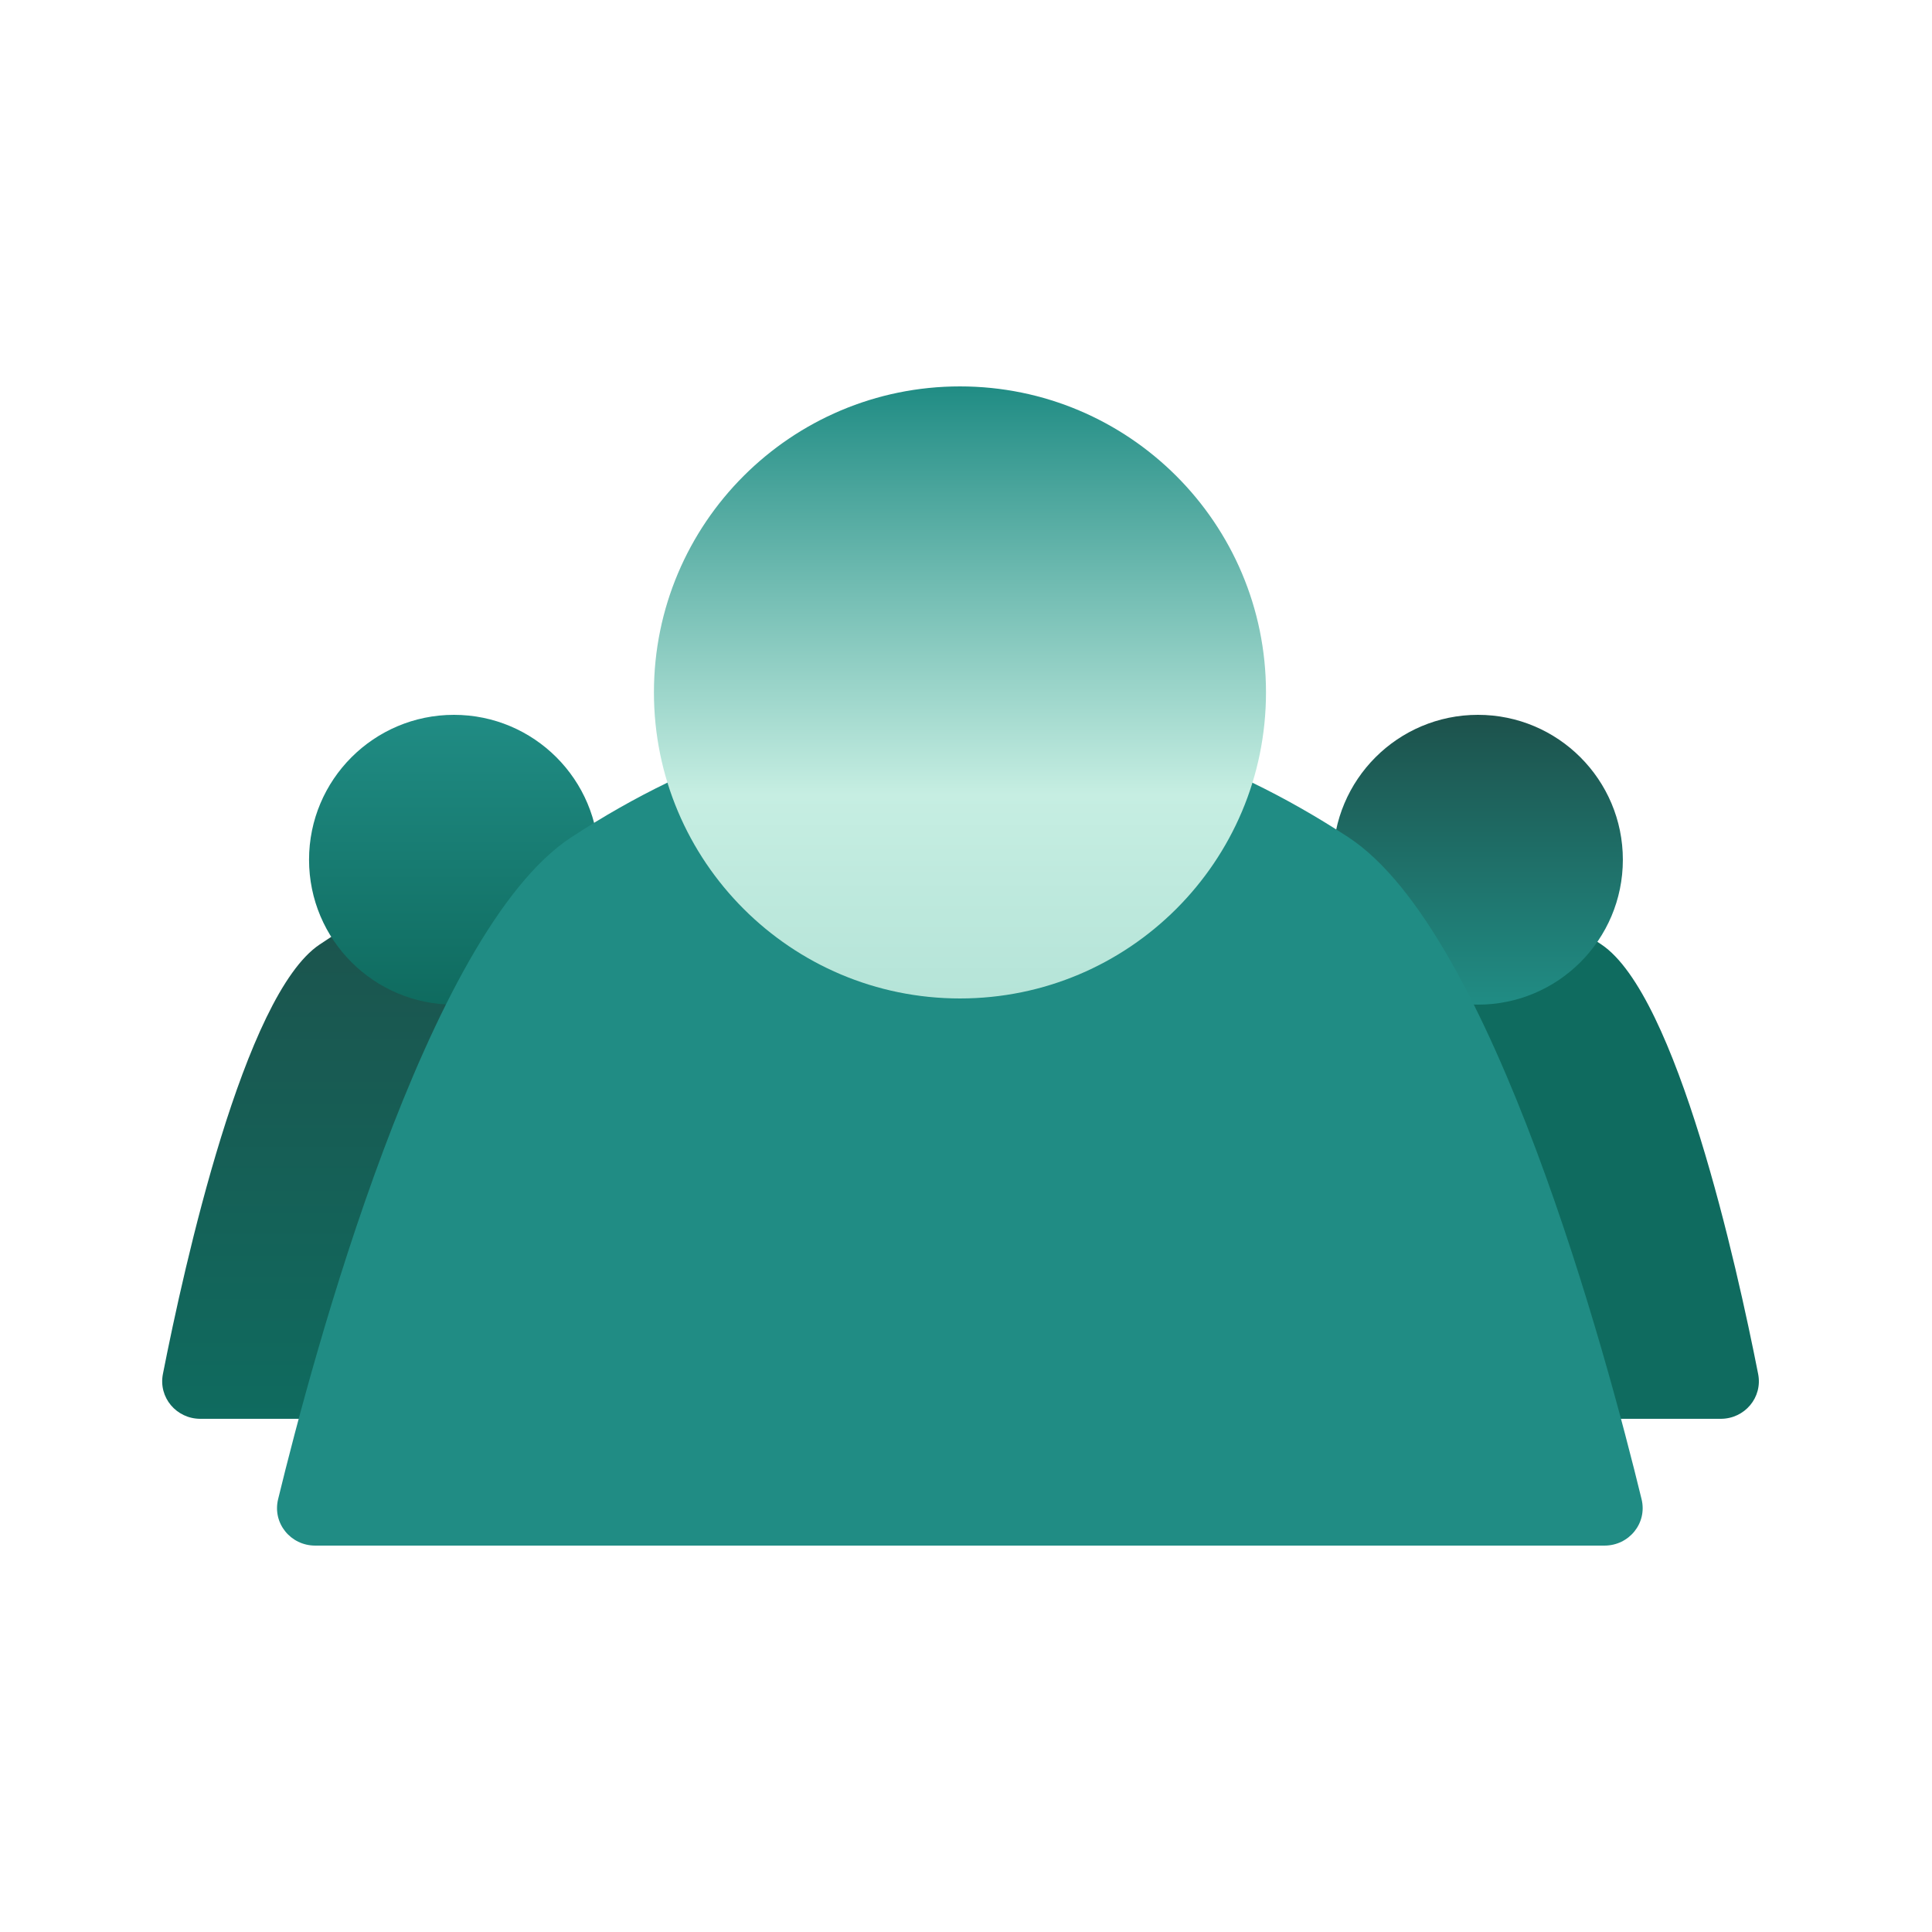
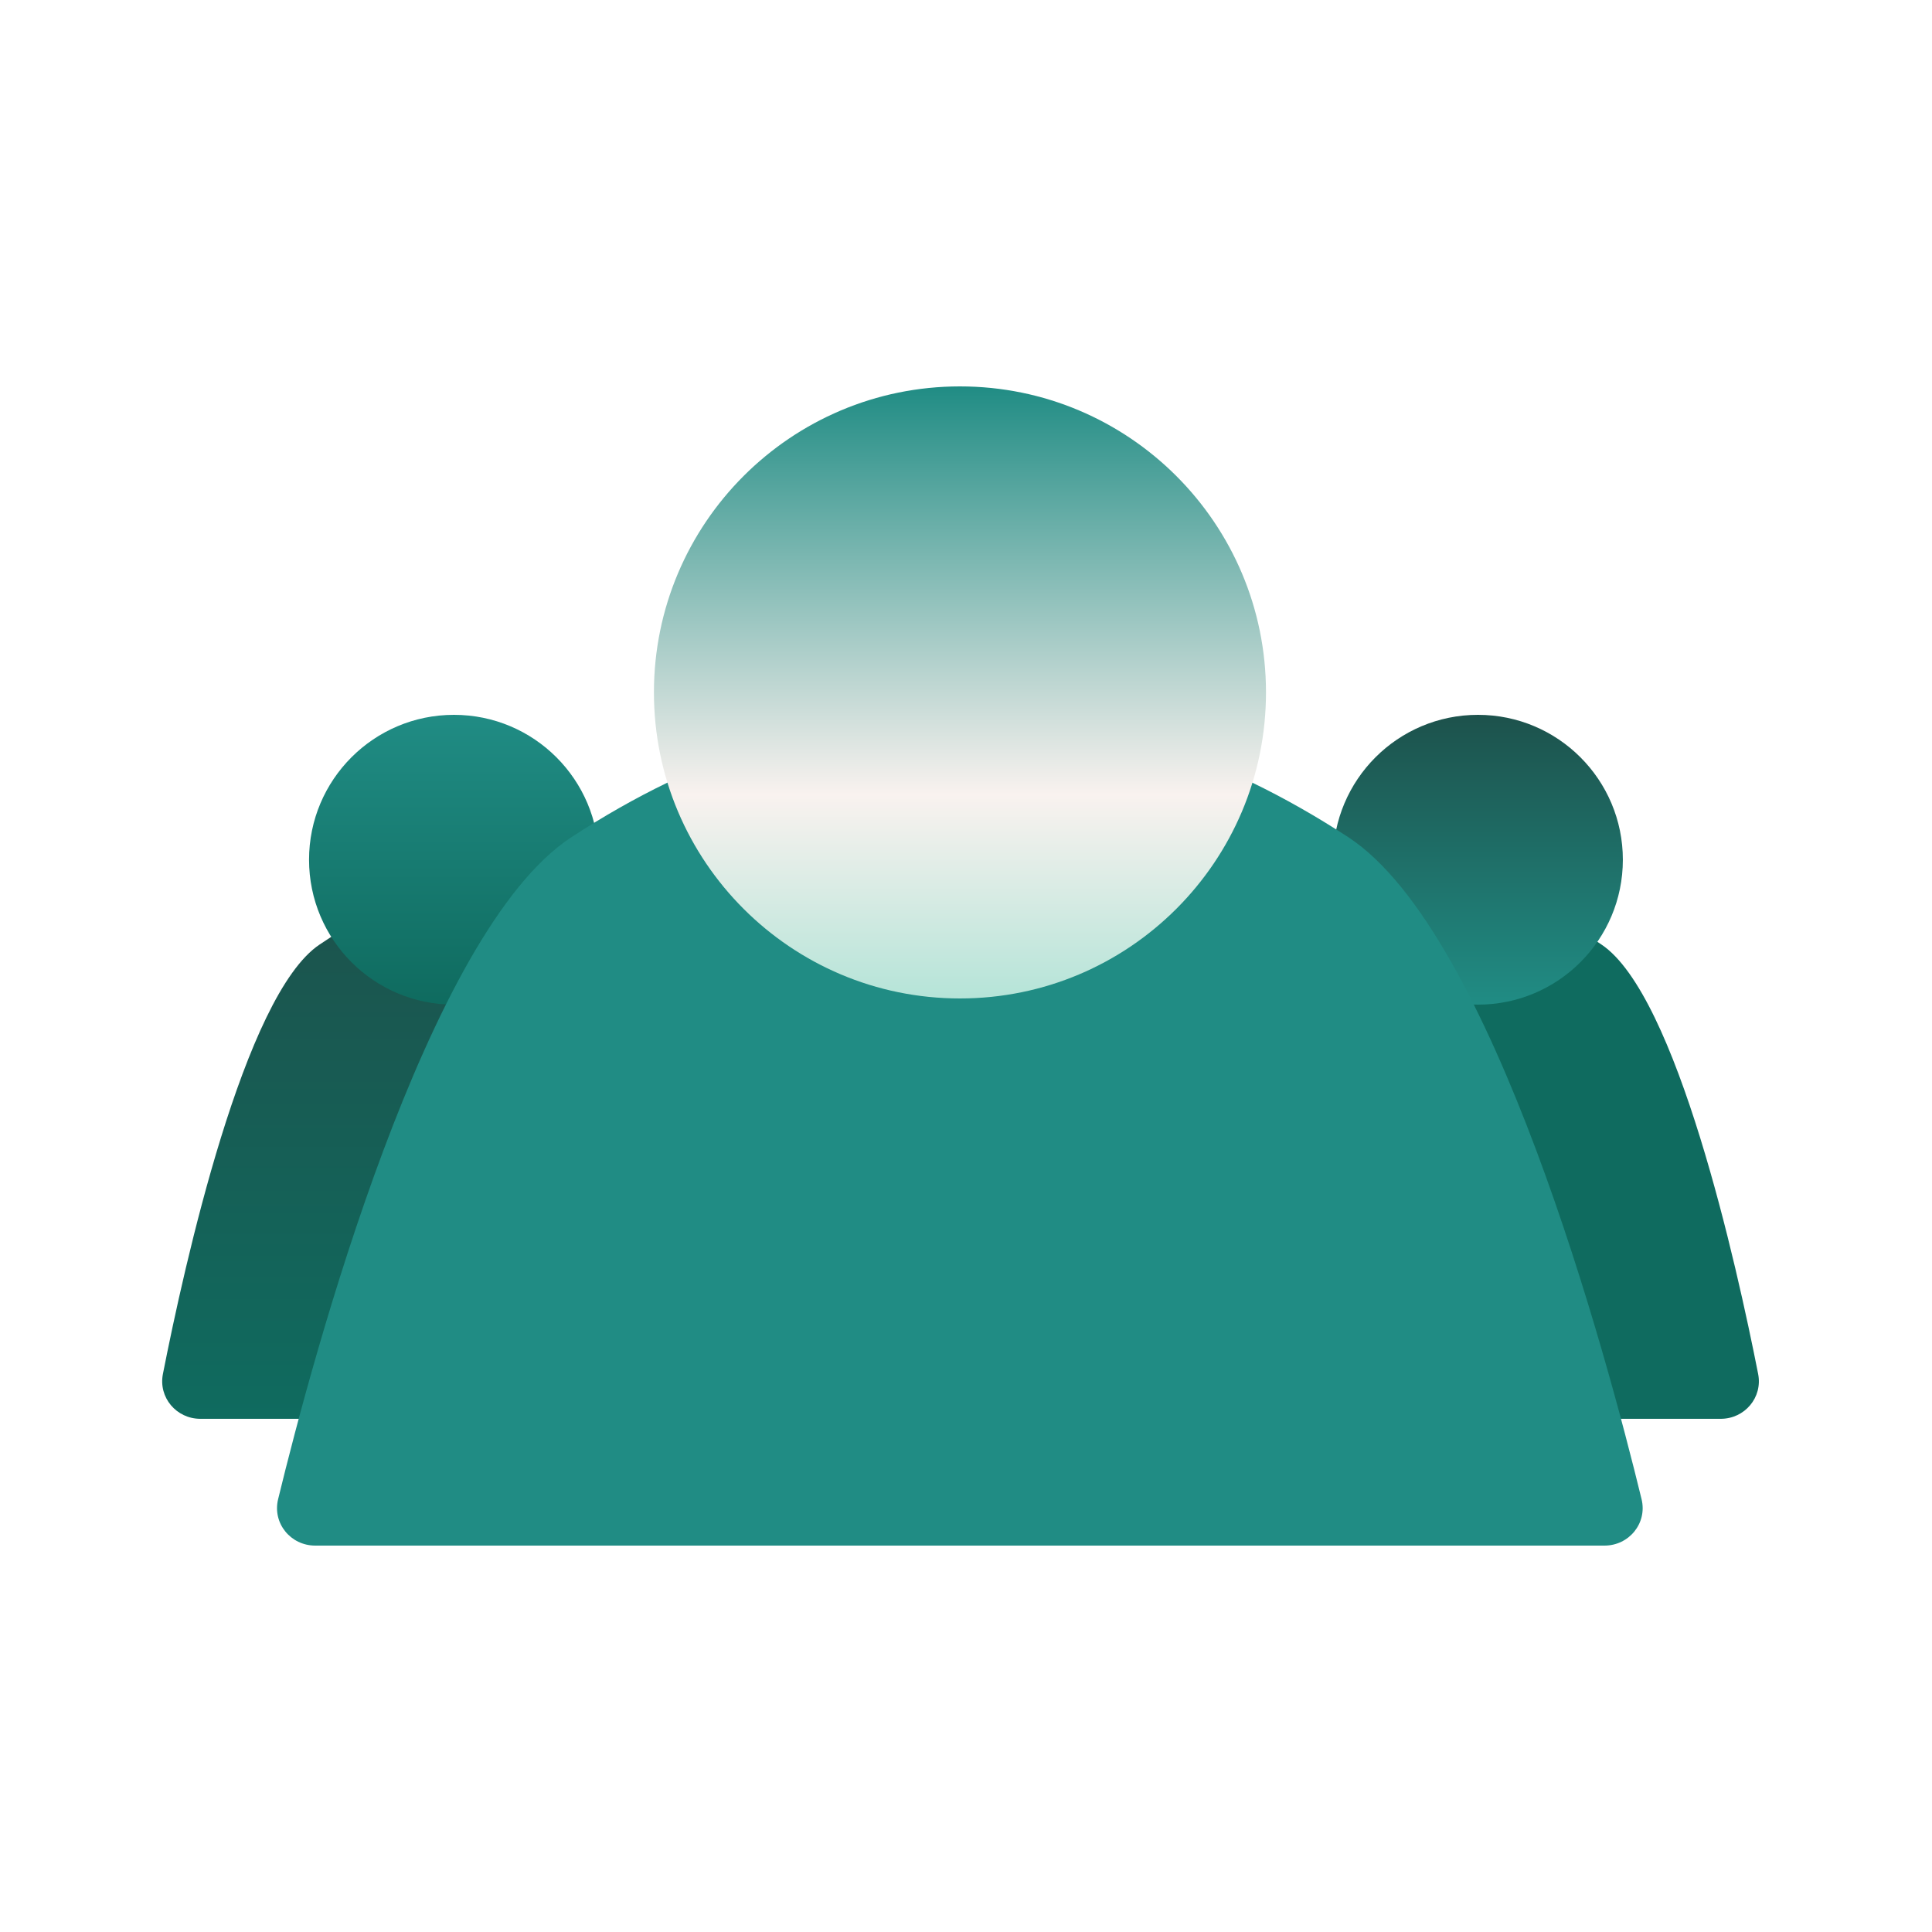
<svg xmlns="http://www.w3.org/2000/svg" width="80" height="80" viewBox="0 0 80 80" fill="none">
  <path d="M46.496 56.893C46.304 57.866 47.054 58.75 48.045 58.75H71.251C72.243 58.75 72.993 57.866 72.801 56.893C71.918 52.407 69.435 41.196 66.31 39.109C60.599 35.297 58.698 35.297 52.987 39.109C49.861 41.196 47.378 52.407 46.496 56.893Z" fill="url(#paint0_linear_1999_64958)" />
  <path d="M6.746 56.893C6.554 57.866 7.304 58.75 8.296 58.75H31.501C32.493 58.75 33.243 57.866 33.051 56.893C32.168 52.407 29.685 41.196 26.56 39.109C20.849 35.297 18.948 35.297 13.237 39.109C10.111 41.196 7.628 52.407 6.746 56.893Z" fill="url(#paint1_linear_1999_64958)" />
  <circle cx="61.199" cy="35.6" r="6" fill="url(#paint2_linear_1999_64958)" />
  <circle cx="18.797" cy="35.6" r="6" fill="url(#paint3_linear_1999_64958)" />
  <path d="M11.516 62.078C11.274 63.07 12.032 64 13.053 64H66.437C67.458 64 68.216 63.07 67.974 62.078C66.543 56.196 61.83 38.593 55.833 34.669C45.318 27.79 34.172 27.79 23.657 34.669C17.66 38.593 12.947 56.196 11.516 62.078Z" fill="#208C84" />
  <circle cx="39.75" cy="28.672" r="12.672" fill="url(#paint4_linear_1999_64958)" />
  <defs>
    <linearGradient id="paint0_linear_1999_64958" x1="59.648" y1="58.75" x2="59.648" y2="36.25" gradientUnits="userSpaceOnUse">
      <stop stop-color="#0F6B5F" />
      <stop offset="1" stop-color="#0F6B5F" />
    </linearGradient>
    <linearGradient id="paint1_linear_1999_64958" x1="19.898" y1="58.75" x2="19.898" y2="36.25" gradientUnits="userSpaceOnUse">
      <stop stop-color="#0F6B5F" />
      <stop offset="1" stop-color="#1D524C" />
    </linearGradient>
    <linearGradient id="paint2_linear_1999_64958" x1="61.199" y1="29.6" x2="61.199" y2="41.6" gradientUnits="userSpaceOnUse">
      <stop stop-color="#1D524C" />
      <stop offset="1" stop-color="#208C84" />
    </linearGradient>
    <linearGradient id="paint3_linear_1999_64958" x1="18.797" y1="29.6" x2="18.797" y2="41.6" gradientUnits="userSpaceOnUse">
      <stop stop-color="#208C84" />
      <stop offset="1" stop-color="#0F6B5F" />
    </linearGradient>
    <linearGradient id="paint4_linear_1999_64958" x1="39.75" y1="16" x2="39.75" y2="41.344" gradientUnits="userSpaceOnUse">
      <stop stop-color="#208C84" />
-       <stop offset="0.667" stop-color="#C6EEE2" />
+       <stop offset="0.667" stop-color="#f9f2ef" />
      <stop offset="1" stop-color="#B5E4D8" />
    </linearGradient>
  </defs>
</svg>
